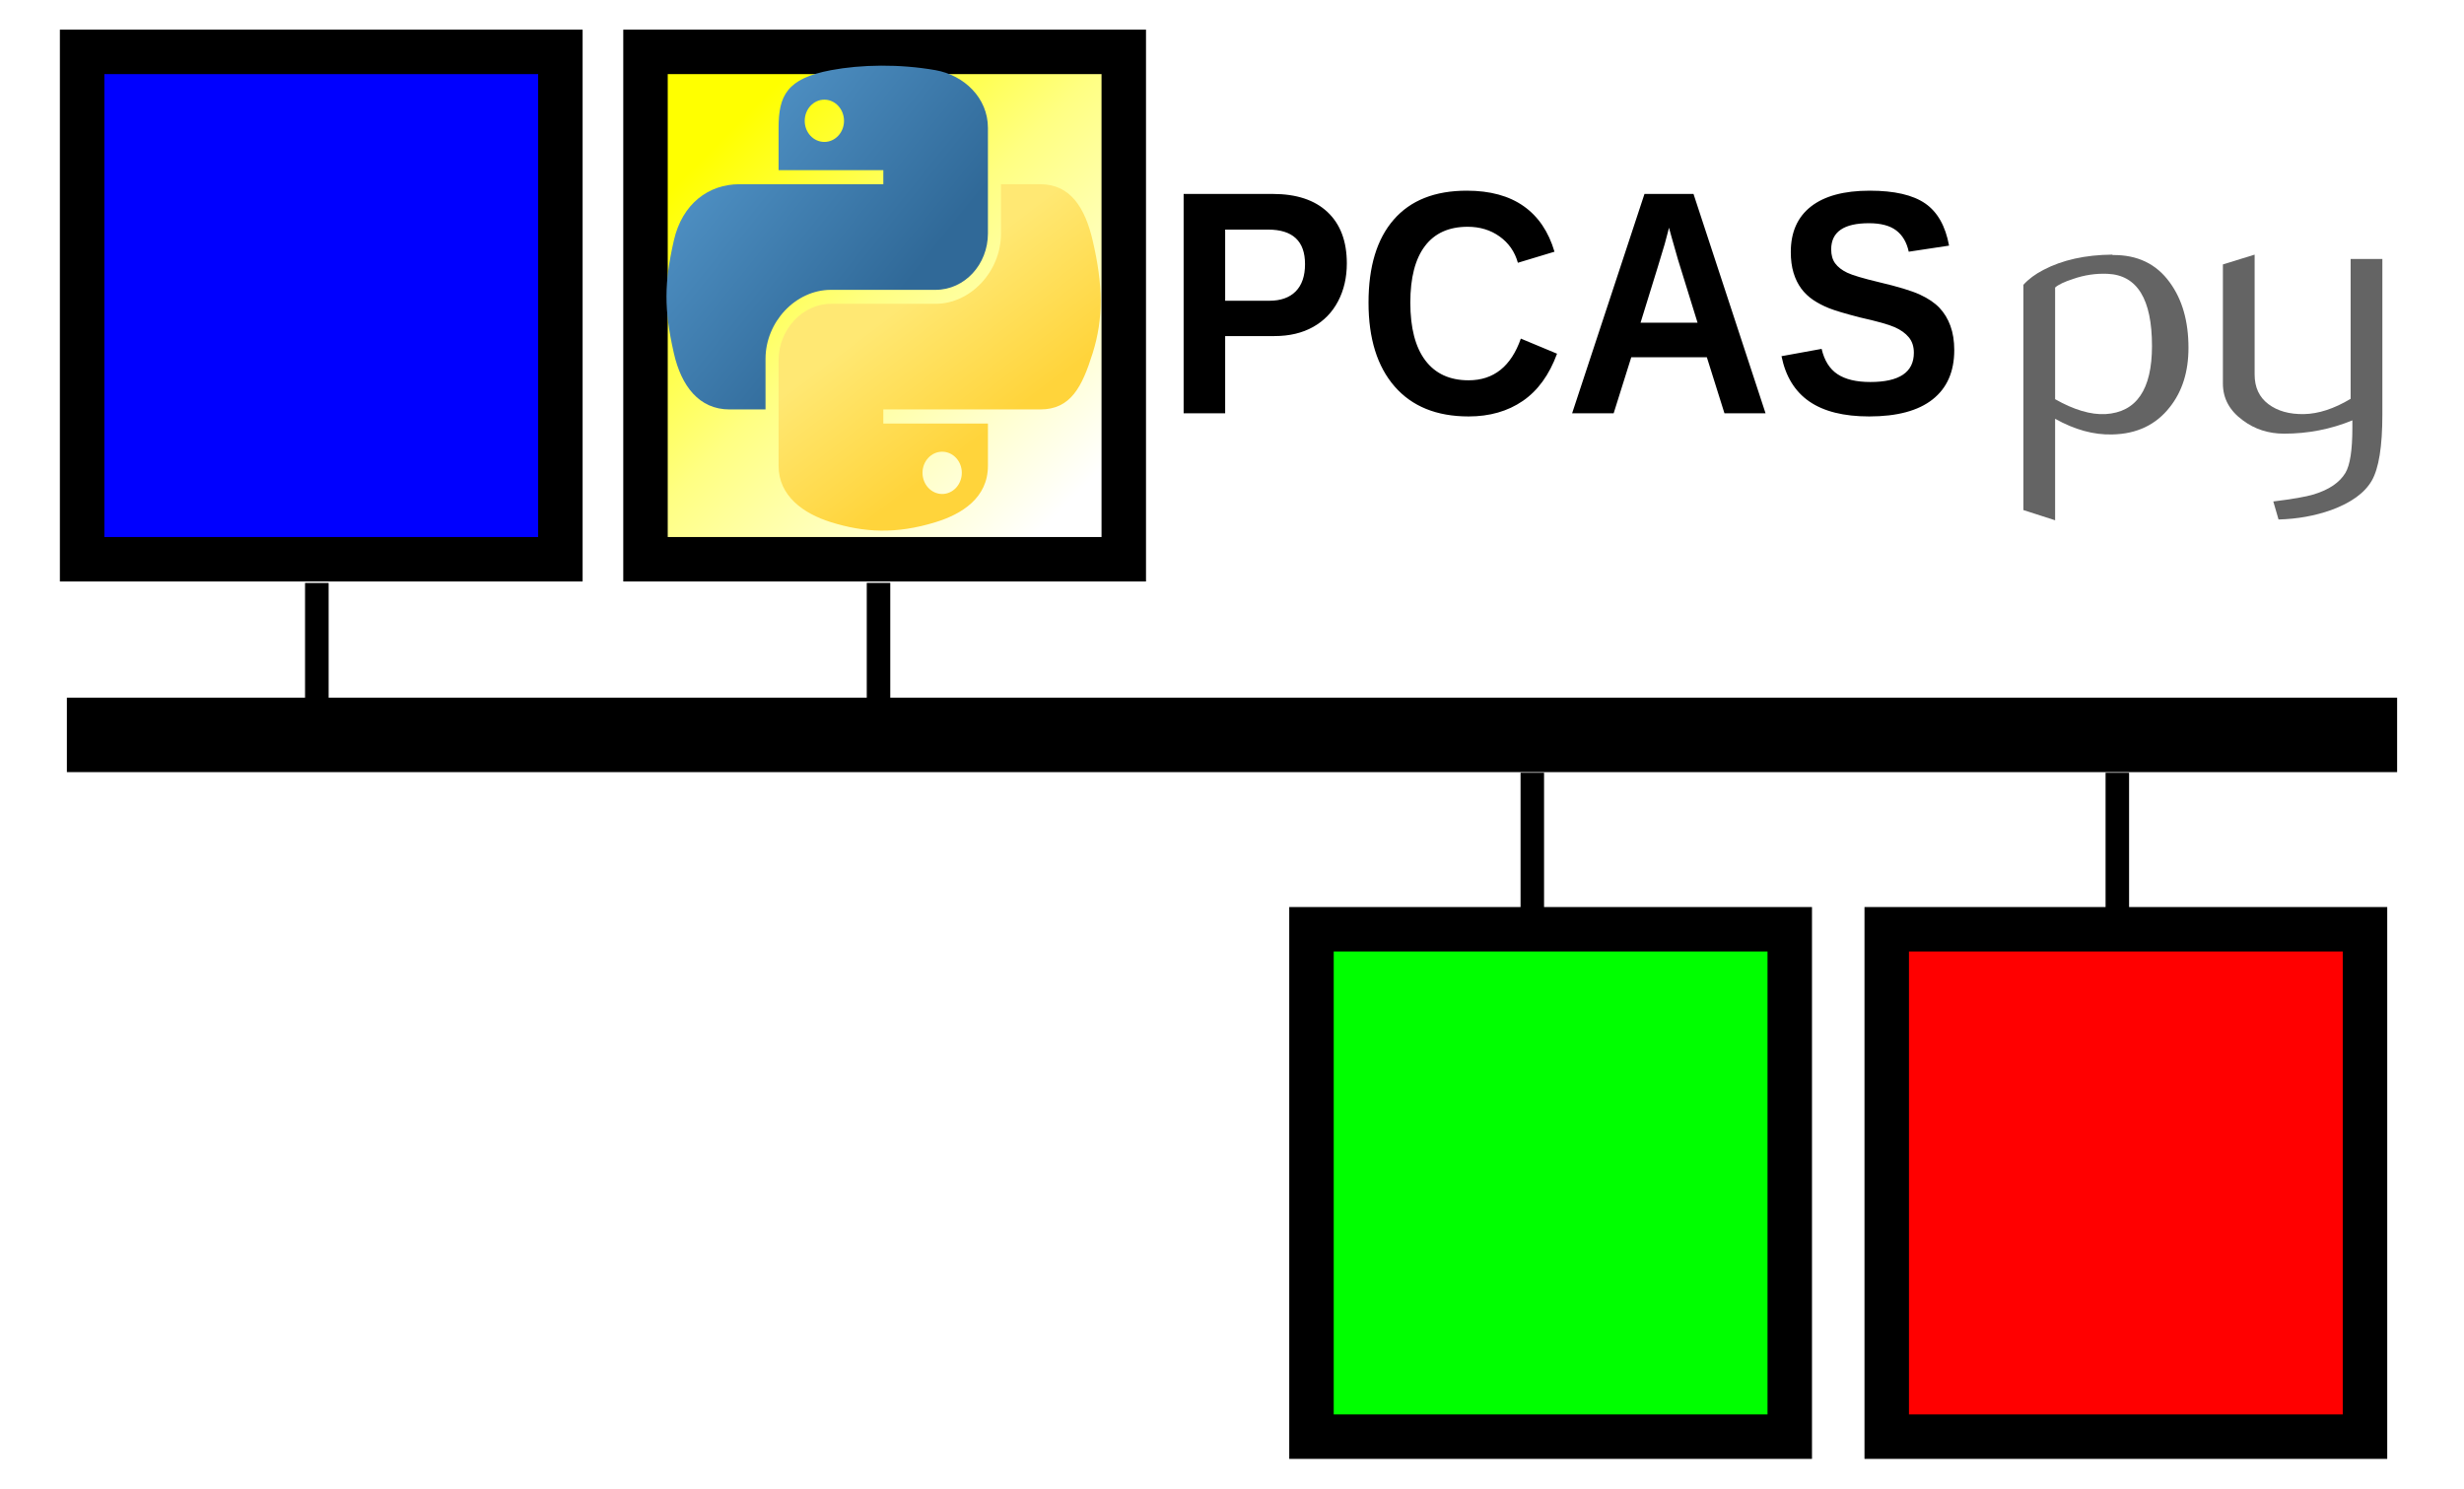
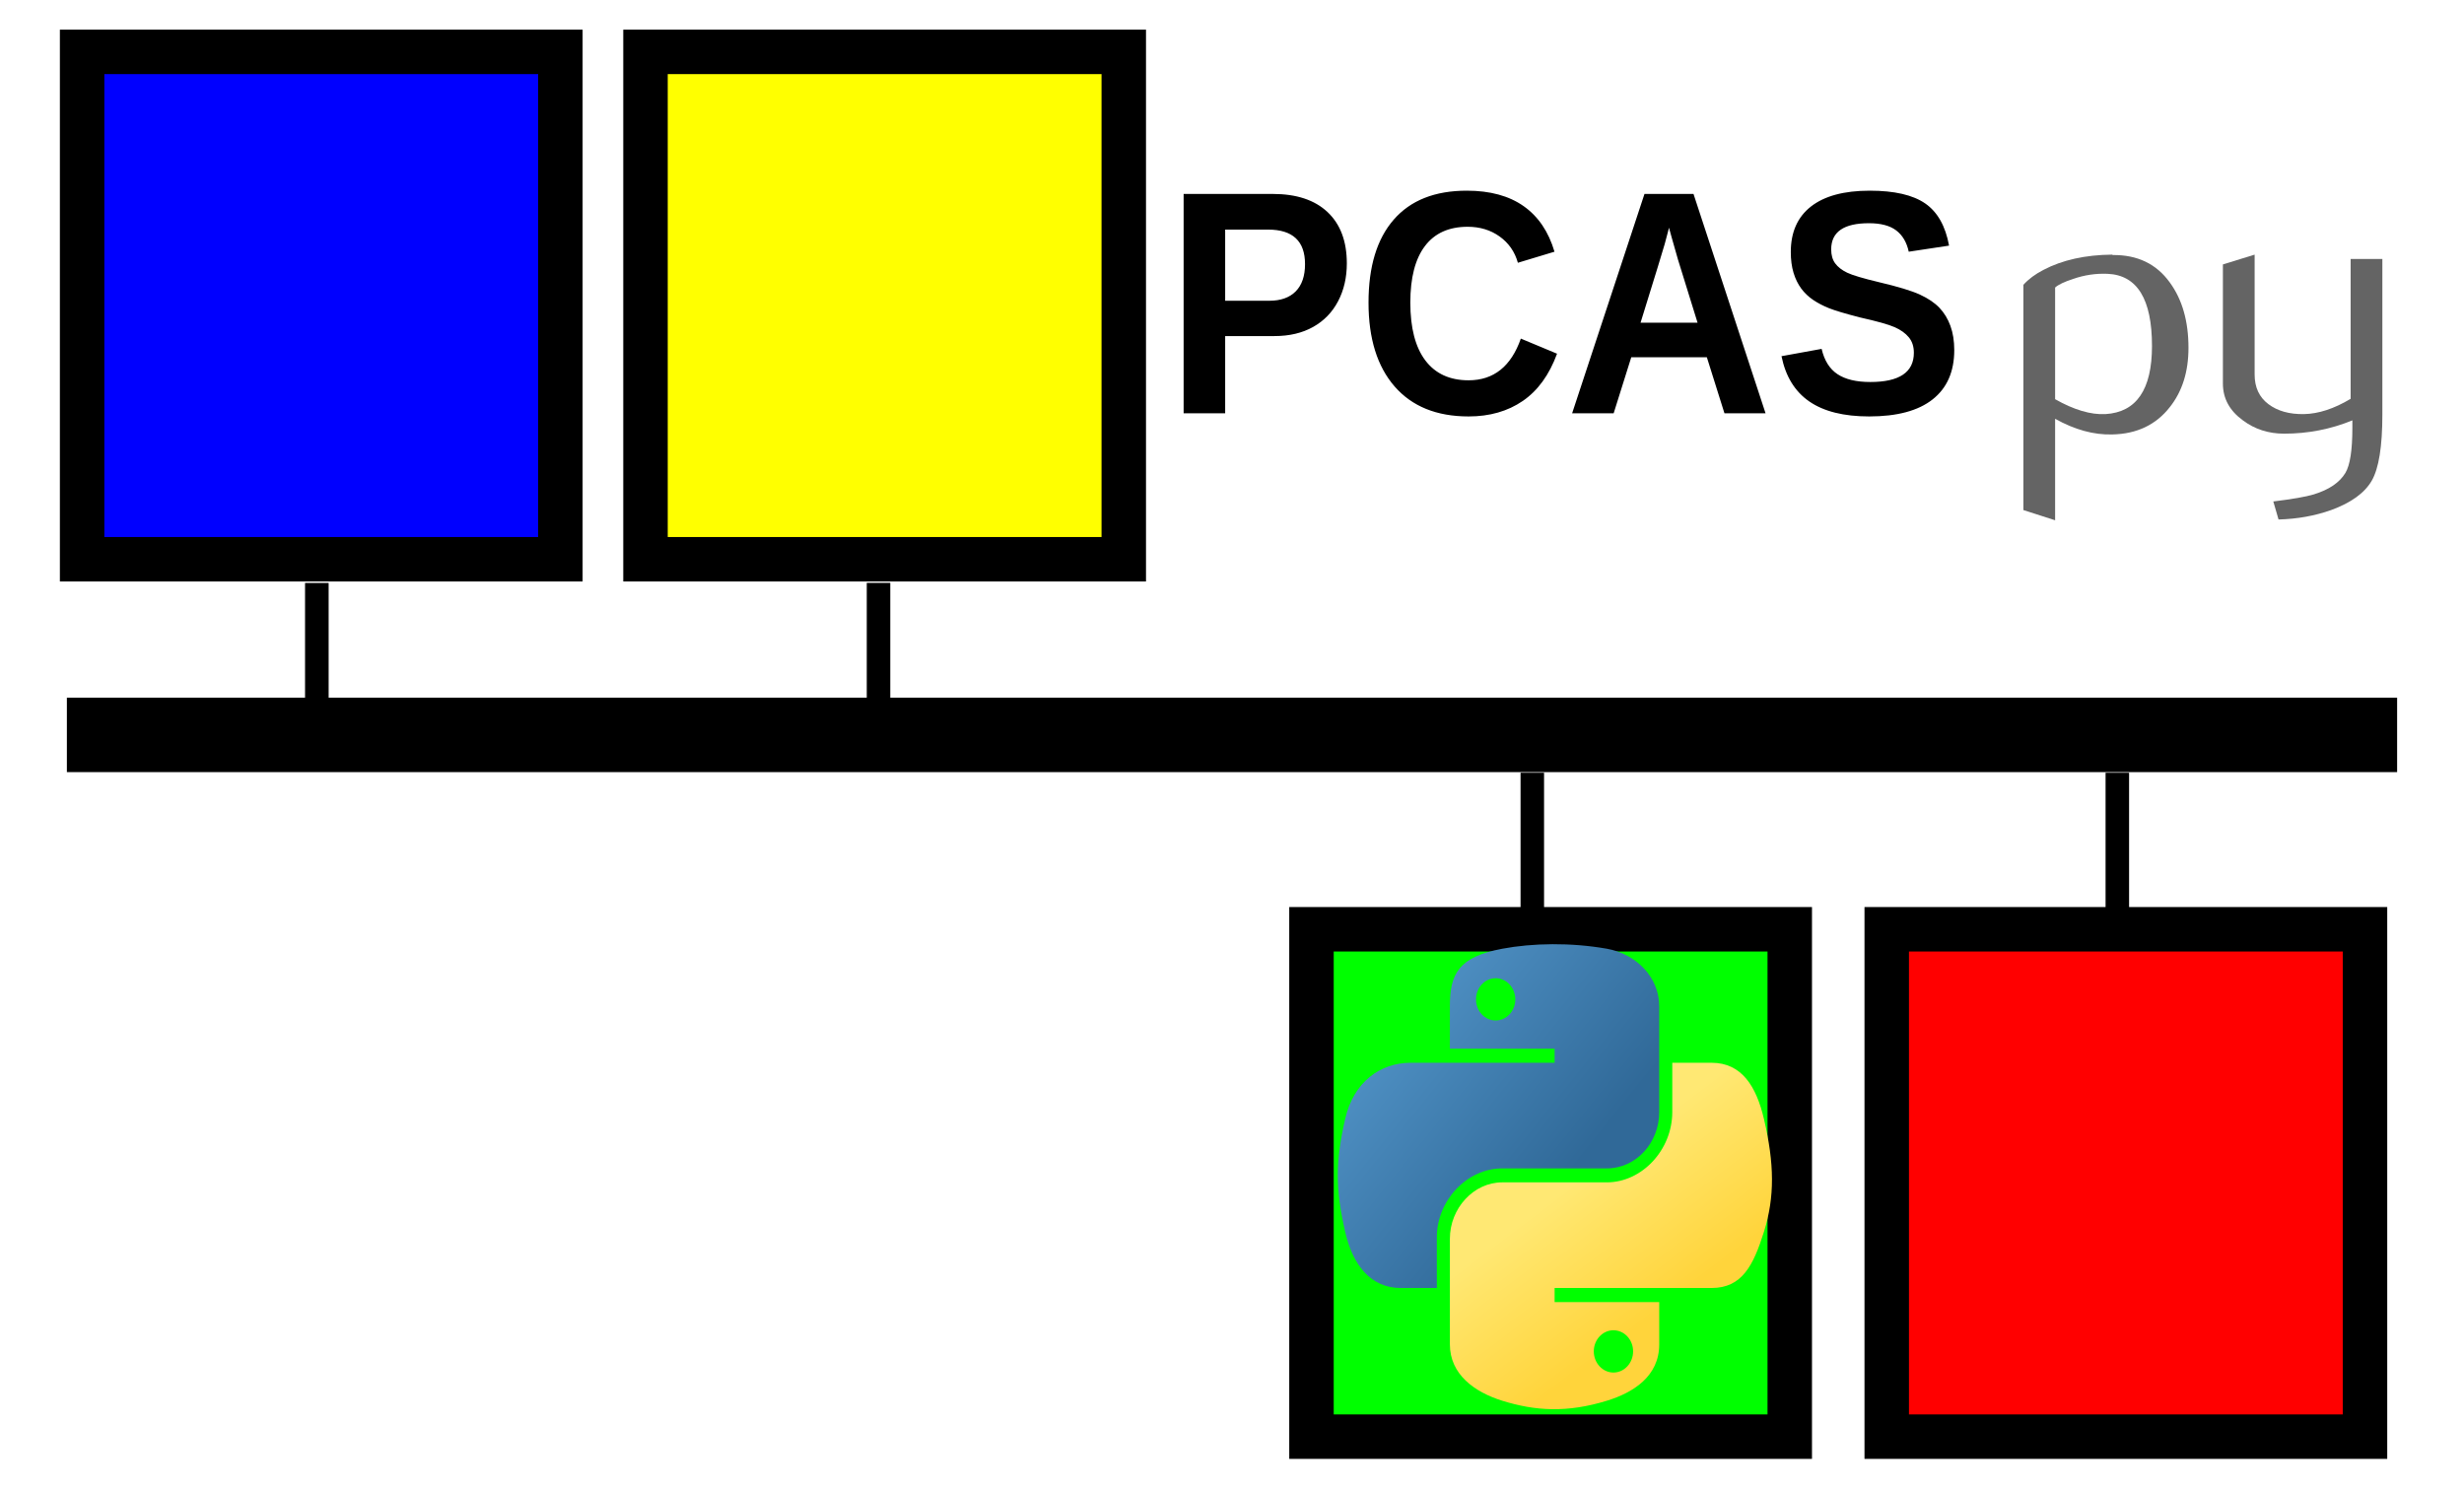
<svg xmlns="http://www.w3.org/2000/svg" xmlns:ns1="http://www.openswatchbook.org/uri/2009/osb" xmlns:xlink="http://www.w3.org/1999/xlink" width="831.119" height="502.169" id="svg2" version="1.1">
  <defs id="defs4">
-     <linearGradient id="linearGradient4070">
-       <stop style="stop-color:#ffff00;stop-opacity:1;" offset="0" id="stop4072" />
-       <stop id="stop4078" offset="0.433" style="stop-color:#ffff00;stop-opacity:0.49;" />
-       <stop style="stop-color:#ffff00;stop-opacity:0;" offset="1" id="stop4074" />
-     </linearGradient>
    <linearGradient id="linearGradient3857">
      <stop style="stop-color:#00ff00;stop-opacity:1;" offset="0" id="stop3859" />
      <stop style="stop-color:#00ff00;stop-opacity:0;" offset="1" id="stop3861" />
    </linearGradient>
    <linearGradient id="linearGradient3819" ns1:paint="gradient">
      <stop style="stop-color:#00ff00;stop-opacity:1;" offset="0" id="stop3821" />
      <stop style="stop-color:#00ff00;stop-opacity:0;" offset="1" id="stop3823" />
    </linearGradient>
    <linearGradient id="linearGradient3785" ns1:paint="solid">
      <stop style="stop-color:#0000ff;stop-opacity:1;" offset="0" id="stop3787" />
    </linearGradient>
    <linearGradient xlink:href="#linearGradient3785-5" id="linearGradient3789-4" x1="139.5" y1="294" x2="320.5" y2="294" gradientUnits="userSpaceOnUse" />
    <linearGradient id="linearGradient3785-5" ns1:paint="solid">
      <stop style="stop-color:#000000;stop-opacity:1;" offset="0" id="stop3787-2" />
    </linearGradient>
    <linearGradient id="linearGradient3785-5-3" ns1:paint="solid">
      <stop style="stop-color:#000000;stop-opacity:1;" offset="0" id="stop3787-2-0" />
    </linearGradient>
-     <linearGradient xlink:href="#linearGradient4671" id="linearGradient1475" gradientUnits="userSpaceOnUse" gradientTransform="matrix(0.7411708,0,0,0.7927321,249.331,311.0482)" x1="150.961" y1="192.352" x2="112.031" y2="137.273" />
+     <linearGradient xlink:href="#linearGradient4671" id="linearGradient1475" gradientUnits="userSpaceOnUse" gradientTransform="matrix(0.7411708,0,0,0.7927321,475.7615,607.4352)" x1="150.961" y1="192.352" x2="112.031" y2="137.273" />
    <linearGradient id="linearGradient4671">
      <stop style="stop-color:#ffd43b;stop-opacity:1;" offset="0" id="stop4673" />
      <stop style="stop-color:#ffe873;stop-opacity:1" offset="1" id="stop4675" />
    </linearGradient>
    <linearGradient xlink:href="#linearGradient4689" id="linearGradient1478" gradientUnits="userSpaceOnUse" gradientTransform="matrix(0.562541,0,0,0.567972,-9.399749,-5.305317)" x1="26.649" y1="20.604" x2="135.665" y2="114.398" />
    <linearGradient id="linearGradient4689">
      <stop style="stop-color:#5a9fd4;stop-opacity:1;" offset="0" id="stop4691" />
      <stop style="stop-color:#306998;stop-opacity:1;" offset="1" id="stop4693" />
    </linearGradient>
-     <linearGradient y2="114.398" x2="135.665" y1="20.604" x1="26.649" gradientTransform="matrix(0.7411708,0,0,0.7927321,249.331,311.0482)" gradientUnits="userSpaceOnUse" id="linearGradient3041" xlink:href="#linearGradient4689" />
+     <linearGradient y2="114.398" x2="135.665" y1="20.604" x1="26.649" gradientTransform="matrix(0.7411708,0,0,0.7927321,475.7615,607.4352)" gradientUnits="userSpaceOnUse" id="linearGradient3041" xlink:href="#linearGradient4689" />
    <linearGradient y2="114.398" x2="135.665" y1="20.604" x1="26.649" gradientTransform="matrix(0.7411708,0,0,0.7927321,249.331,285.0482)" gradientUnits="userSpaceOnUse" id="linearGradient3041-2" xlink:href="#linearGradient4689-7" />
    <linearGradient id="linearGradient4689-7">
      <stop style="stop-color:#5a9fd4;stop-opacity:1;" offset="0" id="stop4691-2" />
      <stop style="stop-color:#306998;stop-opacity:1;" offset="1" id="stop4693-7" />
    </linearGradient>
    <linearGradient id="linearGradient4671-3">
      <stop style="stop-color:#ffd43b;stop-opacity:1;" offset="0" id="stop4673-0" />
      <stop style="stop-color:#ffe873;stop-opacity:1" offset="1" id="stop4675-2" />
    </linearGradient>
-     <linearGradient xlink:href="#linearGradient4070" id="linearGradient4076" x1="284.275" y1="301.038" x2="404.275" y2="421.038" gradientUnits="userSpaceOnUse" gradientTransform="translate(0,26)" />
  </defs>
  <g id="layer2" style="display:inline" transform="translate(-44.27513,-276.8699)">
    <rect style="fill:#0000ff;fill-opacity:1;stroke:#000000;stroke-width:15;stroke-miterlimit:4;stroke-opacity:1;stroke-dasharray:none" id="rect3015" width="161.323" height="171.169" x="71.972" y="294.37" />
-     <rect style="fill:url(#linearGradient4076);fill-opacity:1;stroke:#000000;stroke-width:15;stroke-miterlimit:4;stroke-opacity:1;stroke-dasharray:none;display:inline" id="rect3015-7" width="161.323" height="171.169" x="262.005" y="294.37" />
+     <rect style="fill:#ffff00;fill-opacity:1;stroke:#000000;stroke-width:15;stroke-miterlimit:4;stroke-opacity:1;stroke-dasharray:none;display:inline" id="rect3015-7" width="161.323" height="171.169" x="262.005" y="294.37" />
    <rect style="fill:#00ff00;fill-opacity:1;fill-rule:evenodd;stroke:#000000;stroke-width:15;stroke-miterlimit:4;stroke-opacity:1;stroke-dasharray:none;display:inline" id="rect3015-77" width="161.323" height="171.169" x="486.644" y="590.369" />
    <rect style="fill:#ff0000;fill-opacity:1;fill-rule:evenodd;stroke:#000000;stroke-width:15;stroke-miterlimit:4;stroke-opacity:1;stroke-dasharray:none;display:inline" id="rect3015-7-2" width="161.323" height="171.169" x="680.677" y="590.369" />
    <path style="fill:none;stroke:#000000;stroke-width:25.119px;stroke-linecap:butt;stroke-linejoin:miter;stroke-opacity:1" d="m 66.834,524.792 786,0" id="path3852" />
    <path style="fill:none;stroke:#000000;stroke-width:7.956px;stroke-linecap:butt;stroke-linejoin:miter;stroke-opacity:1" d="m 151.146,473.536 0,53.715" id="path3856" />
    <path style="fill:none;stroke:#000000;stroke-width:7.929px;stroke-linecap:butt;stroke-linejoin:miter;stroke-opacity:1;display:inline" d="m 340.603,473.508 0,53.734" id="path3856-8" />
    <path style="fill:none;stroke:#000000;stroke-width:7.928px;stroke-linecap:butt;stroke-linejoin:miter;stroke-opacity:1;display:inline" d="m 561.128,537.567 0,53.736" id="path3856-1" />
    <path style="fill:none;stroke:#000000;stroke-width:7.93px;stroke-linecap:butt;stroke-linejoin:miter;stroke-opacity:1;display:inline" d="m 758.459,537.569 0,53.734" id="path3856-5" />
    <path id="path46" style="fill:#646464;fill-opacity:1" d="m 770.153,393.573 c 0,-15.782 -4.988,-23.884 -14.963,-24.328 -3.969,-0.169 -7.844,0.401 -11.614,1.722 -3.009,0.972 -5.034,1.933 -6.1,2.905 l 0,37.669 c 6.381,3.613 12.047,5.292 16.988,5.028 10.455,-0.623 15.688,-8.282 15.688,-22.997 z m 12.305,0.655 c 0,8.018 -2.084,14.673 -6.275,19.965 -4.671,5.989 -11.146,9.074 -19.423,9.243 -6.24,0.18 -12.668,-1.585 -19.283,-5.282 l 0,34.236 -10.701,-3.444 0,-75.993 c 1.756,-1.944 4.016,-3.613 6.755,-5.028 6.369,-3.349 14.108,-5.07 23.217,-5.155 l 0.152,0.137 c 8.324,-0.095 14.74,2.989 19.248,9.243 4.203,5.736 6.311,13.088 6.311,22.078 z" />
    <path id="path48" style="fill:#646464;fill-opacity:1" d="m 847.858,416.697 c 0,10.754 -1.194,18.201 -3.583,22.342 -2.4,4.141 -6.966,7.447 -13.71,9.909 -5.468,1.944 -11.38,3 -17.726,3.18 l -1.768,-6.085 c 6.451,-0.792 10.994,-1.585 13.628,-2.377 5.187,-1.585 8.746,-4.014 10.701,-7.268 1.569,-2.651 2.342,-7.711 2.342,-15.201 l 0,-2.514 c -7.317,3 -14.986,4.489 -23.006,4.489 -5.269,0 -9.917,-1.489 -13.921,-4.489 -4.496,-3.264 -6.744,-7.405 -6.744,-12.423 l 0,-40.183 10.701,-3.306 0,40.447 c 0,4.32 1.545,7.648 4.636,9.982 3.091,2.335 7.095,3.454 12.001,3.37 4.906,-0.095 10.162,-1.806 15.747,-5.155 l 0,-47.187 10.701,0 0,52.469 z" />
  </g>
  <g id="layer1" transform="translate(-44.27513,-305.2321)" style="display:inline">
    <text xml:space="preserve" style="font-size:102.292px;font-style:normal;font-weight:normal;line-height:125%;letter-spacing:0px;word-spacing:0px;fill:#000000;fill-opacity:1;stroke:none;font-family:Bitstream Vera Sans" x="459.585" y="422.828" id="text3899" transform="scale(0.9508803,1.051657)">
      <tspan id="tspan3901" x="459.585" y="422.828" style="font-style:normal;font-variant:normal;font-weight:bold;font-stretch:normal;font-family:Arial;-inkscape-font-specification:Arial Bold">PCAS</tspan>
    </text>
-     <path style="fill:url(#linearGradient3041);fill-opacity:1" d="m 341.44,327.383 c -6.039,0.03 -11.806,0.575 -16.881,1.527 -14.949,2.798 -17.663,8.654 -17.663,19.453 l 0,14.263 35.327,0 0,4.754 -35.327,0 -13.258,0 c -10.267,0 -19.257,6.537 -22.069,18.973 -3.244,14.255 -3.387,23.15 0,38.033 2.511,11.079 8.508,18.973 18.775,18.973 l 12.146,0 0,-17.098 c 0,-12.352 10.089,-23.248 22.069,-23.248 l 35.285,0 c 9.822,0 17.663,-8.567 17.663,-19.017 l 0,-35.635 c 0,-10.142 -8.076,-17.76 -17.663,-19.453 -6.069,-1.07 -12.365,-1.556 -18.404,-1.527 z m -19.104,11.471 c 3.649,0 6.629,3.208 6.629,7.153 -3e-5,3.931 -2.98,7.109 -6.629,7.109 -3.662,0 -6.629,-3.179 -6.629,-7.109 -10e-6,-3.945 2.967,-7.153 6.629,-7.153 z" id="path1948" />
-     <path style="fill:url(#linearGradient1475);fill-opacity:1" d="m 381.913,367.379 0,16.618 c 0,12.884 -10.311,23.727 -22.069,23.727 l -35.285,0 c -9.665,0 -17.663,8.763 -17.663,19.017 l 0,35.635 c 0,10.142 8.325,16.107 17.663,19.017 11.182,3.483 21.906,4.113 35.285,0 8.894,-2.728 17.663,-8.217 17.663,-19.017 l 0,-14.263 -35.285,0 0,-4.754 35.285,0 17.663,0 c 10.267,0 14.093,-7.586 17.663,-18.973 3.688,-11.723 3.531,-22.996 0,-38.033 -2.537,-10.827 -7.383,-18.973 -17.663,-18.973 l -13.258,0 z m -19.845,90.242 c 3.662,0 6.629,3.179 6.629,7.109 -2e-5,3.945 -2.967,7.153 -6.629,7.153 -3.649,0 -6.629,-3.208 -6.629,-7.153 0,-3.931 2.98,-7.109 6.629,-7.109 z" id="path1950" />
+     <path style="fill:url(#linearGradient3041);fill-opacity:1" d="m 567.871,623.77 c -6.039,0.03 -11.806,0.575 -16.881,1.527 -14.949,2.798 -17.663,8.654 -17.663,19.453 l 0,14.263 35.327,0 0,4.754 -35.327,0 -13.258,0 c -10.267,0 -19.257,6.537 -22.069,18.973 -3.244,14.255 -3.387,23.15 0,38.033 2.511,11.079 8.508,18.973 18.775,18.973 l 12.146,0 0,-17.098 c 0,-12.352 10.089,-23.248 22.069,-23.248 l 35.285,0 c 9.822,0 17.663,-8.567 17.663,-19.017 l 0,-35.635 c 0,-10.142 -8.076,-17.76 -17.663,-19.453 -6.069,-1.07 -12.365,-1.556 -18.404,-1.527 z m -19.104,11.471 c 3.649,0 6.629,3.208 6.629,7.153 -3e-5,3.931 -2.98,7.109 -6.629,7.109 -3.662,0 -6.629,-3.179 -6.629,-7.109 -10e-6,-3.945 2.967,-7.153 6.629,-7.153 z" id="path1948" />
+     <path style="fill:url(#linearGradient1475);fill-opacity:1" d="m 608.344,663.766 0,16.618 c 0,12.884 -10.311,23.727 -22.069,23.727 l -35.285,0 c -9.665,0 -17.663,8.763 -17.663,19.017 l 0,35.635 c 0,10.142 8.325,16.107 17.663,19.017 11.182,3.483 21.906,4.113 35.285,0 8.894,-2.728 17.663,-8.217 17.663,-19.017 l 0,-14.263 -35.285,0 0,-4.754 35.285,0 17.663,0 c 10.267,0 14.093,-7.586 17.663,-18.973 3.688,-11.723 3.531,-22.996 0,-38.033 -2.537,-10.827 -7.383,-18.973 -17.663,-18.973 l -13.258,0 z m -19.845,90.242 c 3.662,0 6.629,3.179 6.629,7.109 -2e-5,3.945 -2.967,7.153 -6.629,7.153 -3.649,0 -6.629,-3.208 -6.629,-7.153 0,-3.931 2.98,-7.109 6.629,-7.109 z" id="path1950" />
  </g>
</svg>
